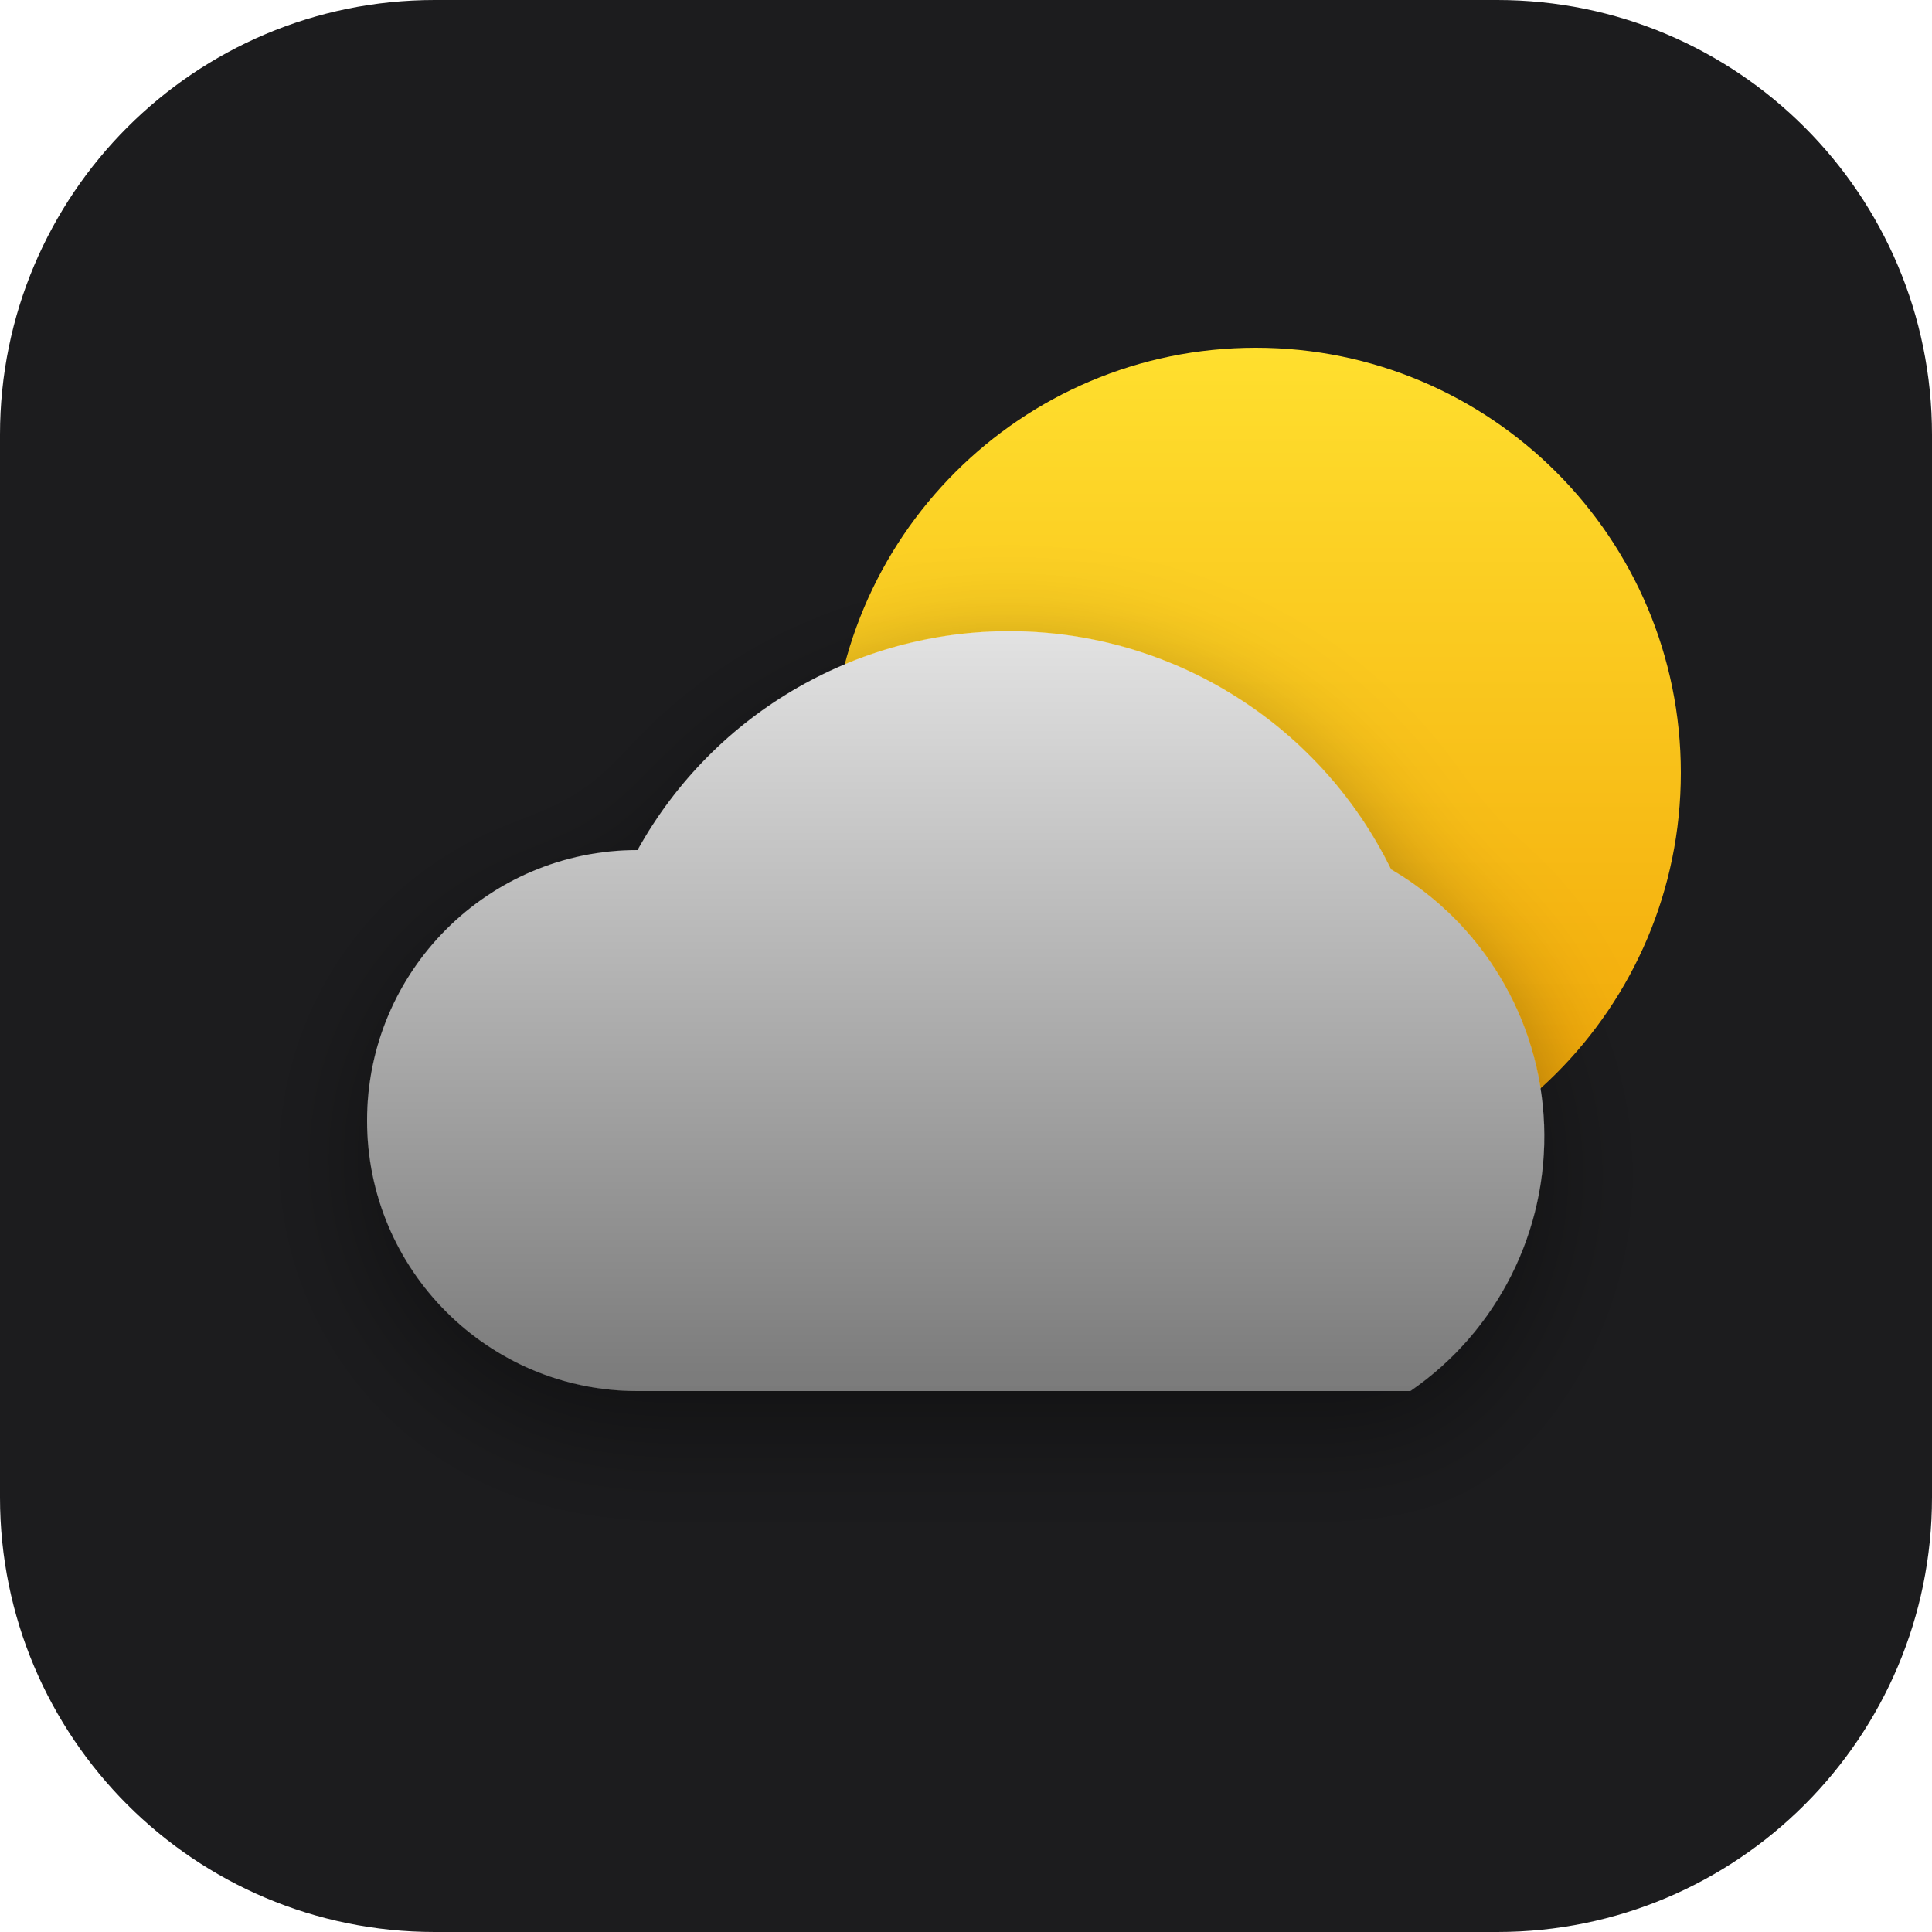
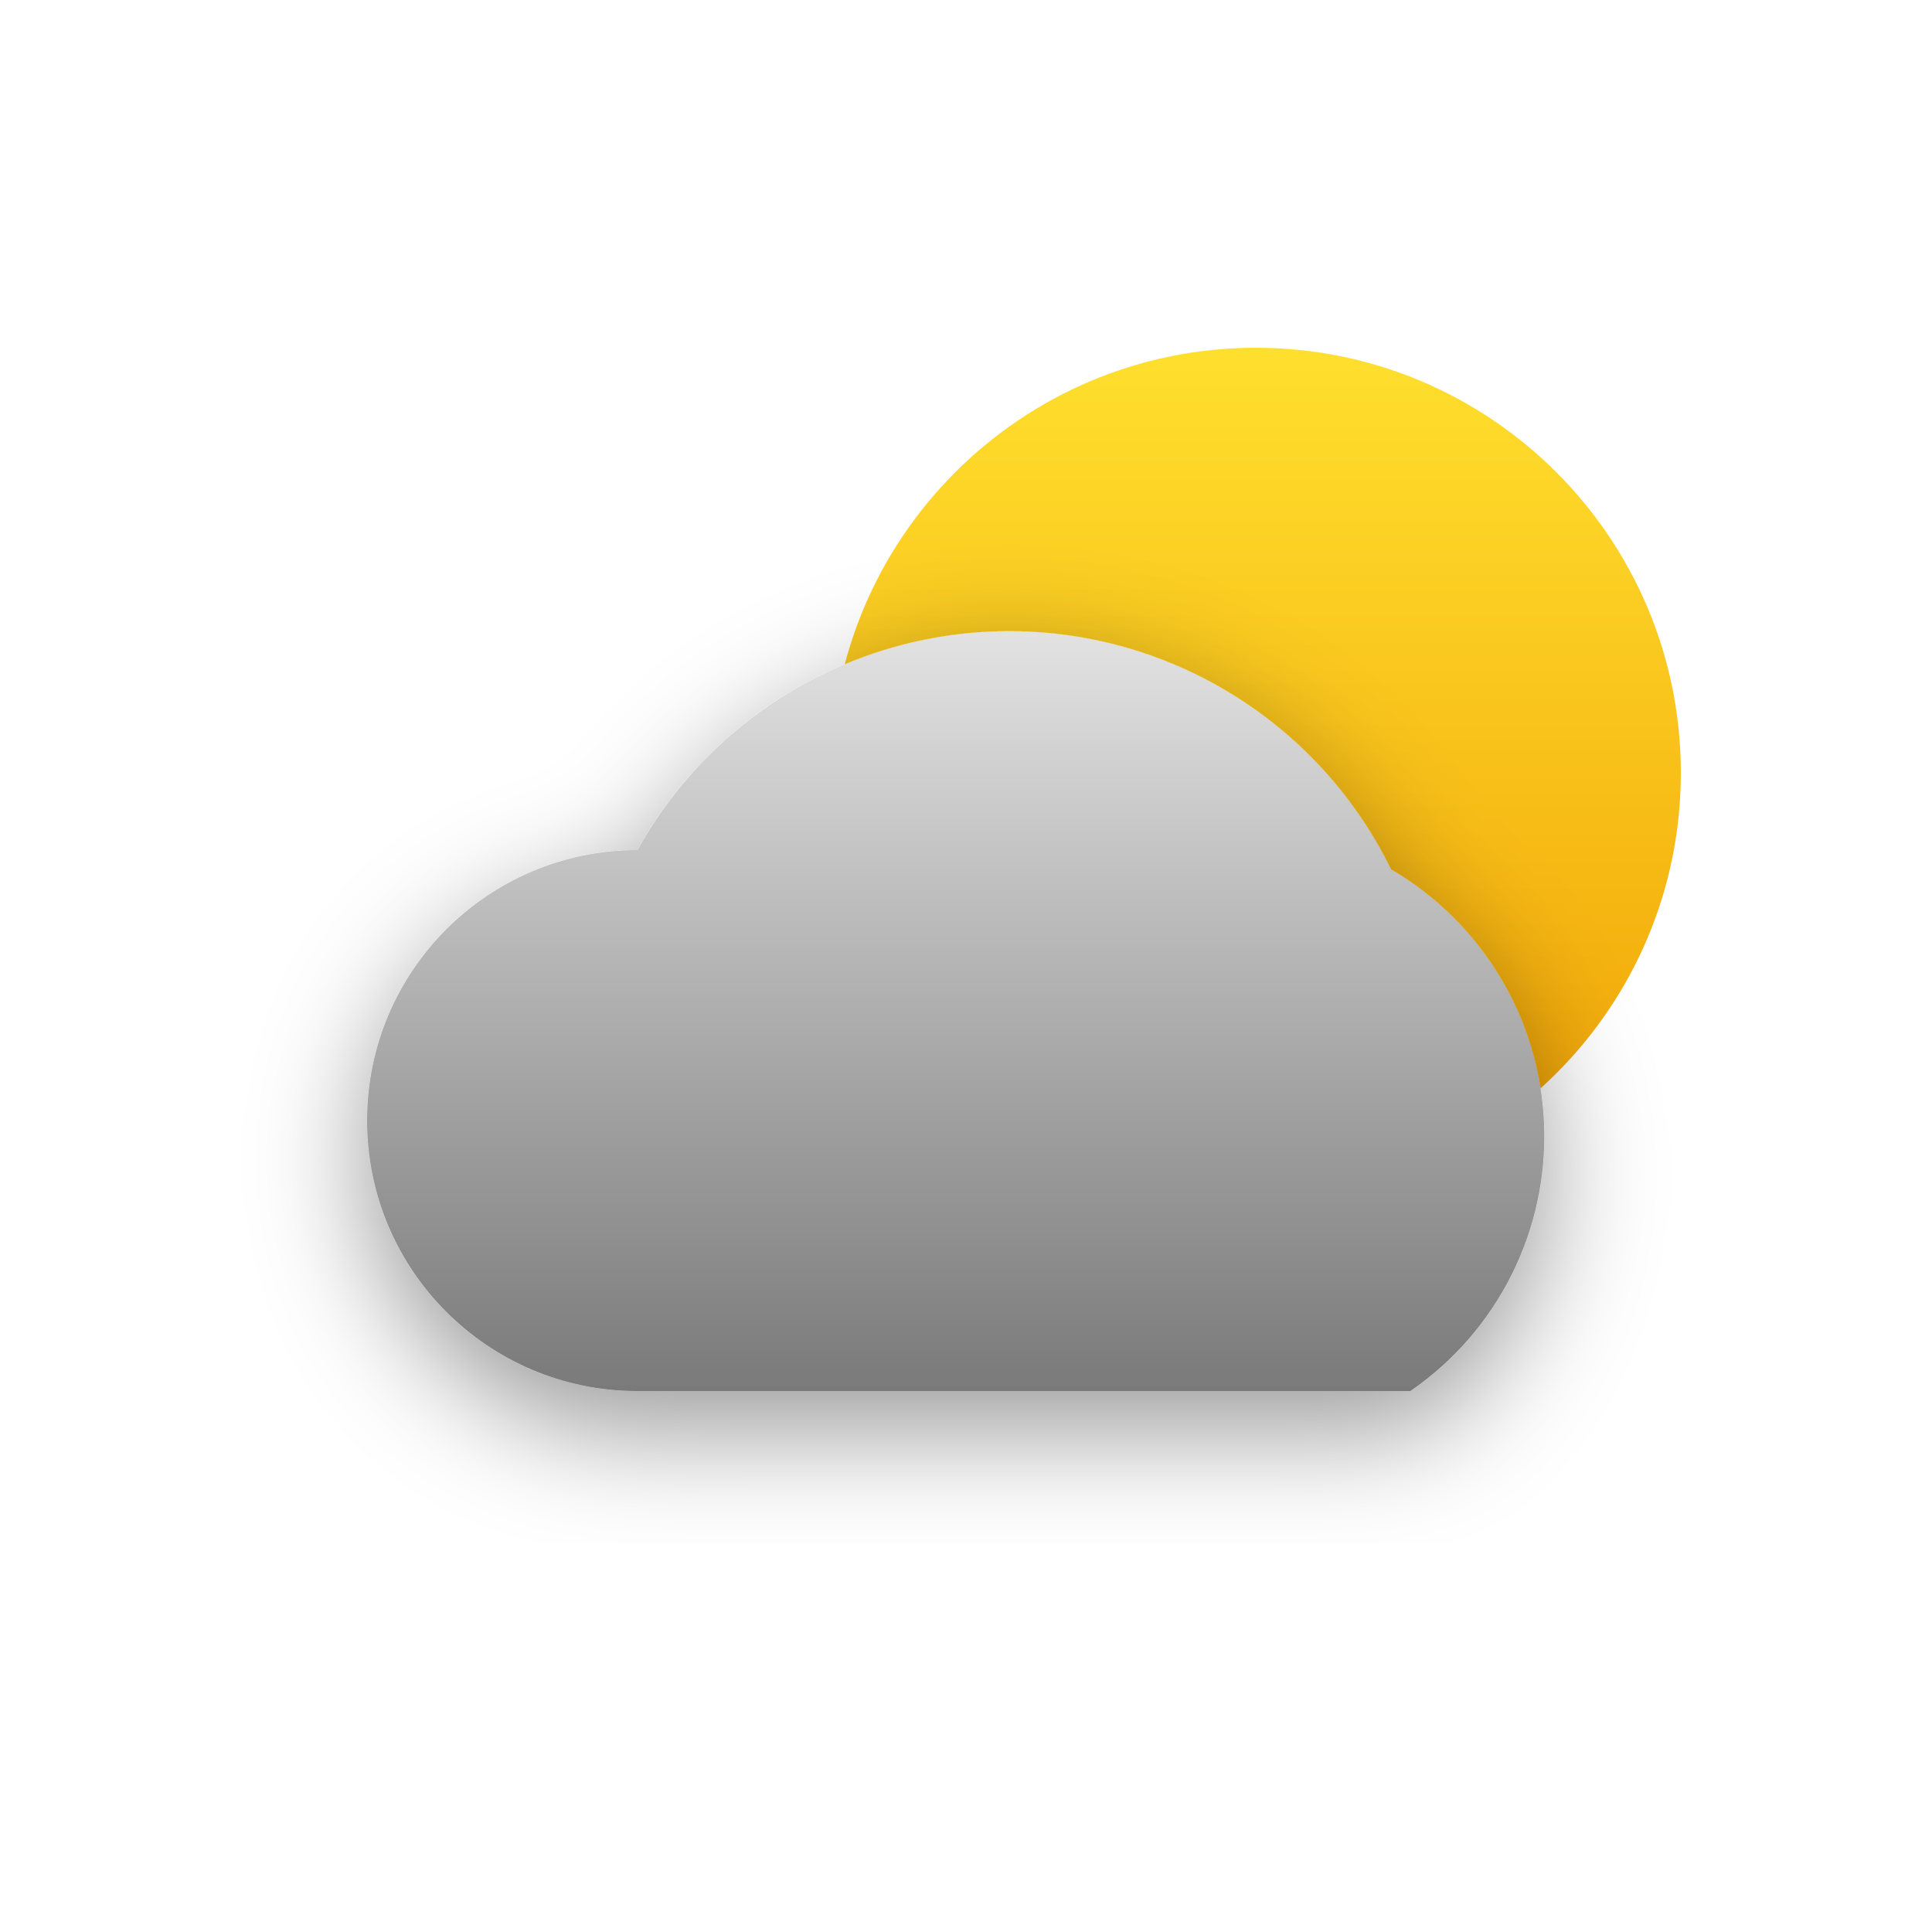
<svg xmlns="http://www.w3.org/2000/svg" viewBox="0 0 100 100">
  <defs>
    <linearGradient id="sunGrad" x1="0%" y1="0%" x2="0%" y2="100%">
      <stop offset="0%" stop-color="#ffdf2e" />
      <stop offset="100%" stop-color="#f1a104" />
    </linearGradient>
    <linearGradient id="cloudGrad" x1="0%" y1="0%" x2="0%" y2="100%">
      <stop offset="0%" stop-color="#e2e2e2" />
      <stop offset="100%" stop-color="#7a7a7a" />
    </linearGradient>
    <filter id="shadow" x="-20%" y="-20%" width="140%" height="140%">
      <feDropShadow dx="0" dy="2" stdDeviation="3" flood-color="#000" flood-opacity="0.4" />
    </filter>
  </defs>
-   <rect width="100" height="100" rx="22.5" fill="#1c1c1e" />
  <circle cx="65" cy="40" r="22" fill="url(#sunGrad)" />
  <path d="M 33 72             A 14 14 0 0 1 33 44             A 22 22 0 0 1 72 45             A 16 16 0 0 1 73 72             Z" fill="url(#cloudGrad)" filter="url(#shadow)" />
</svg>
